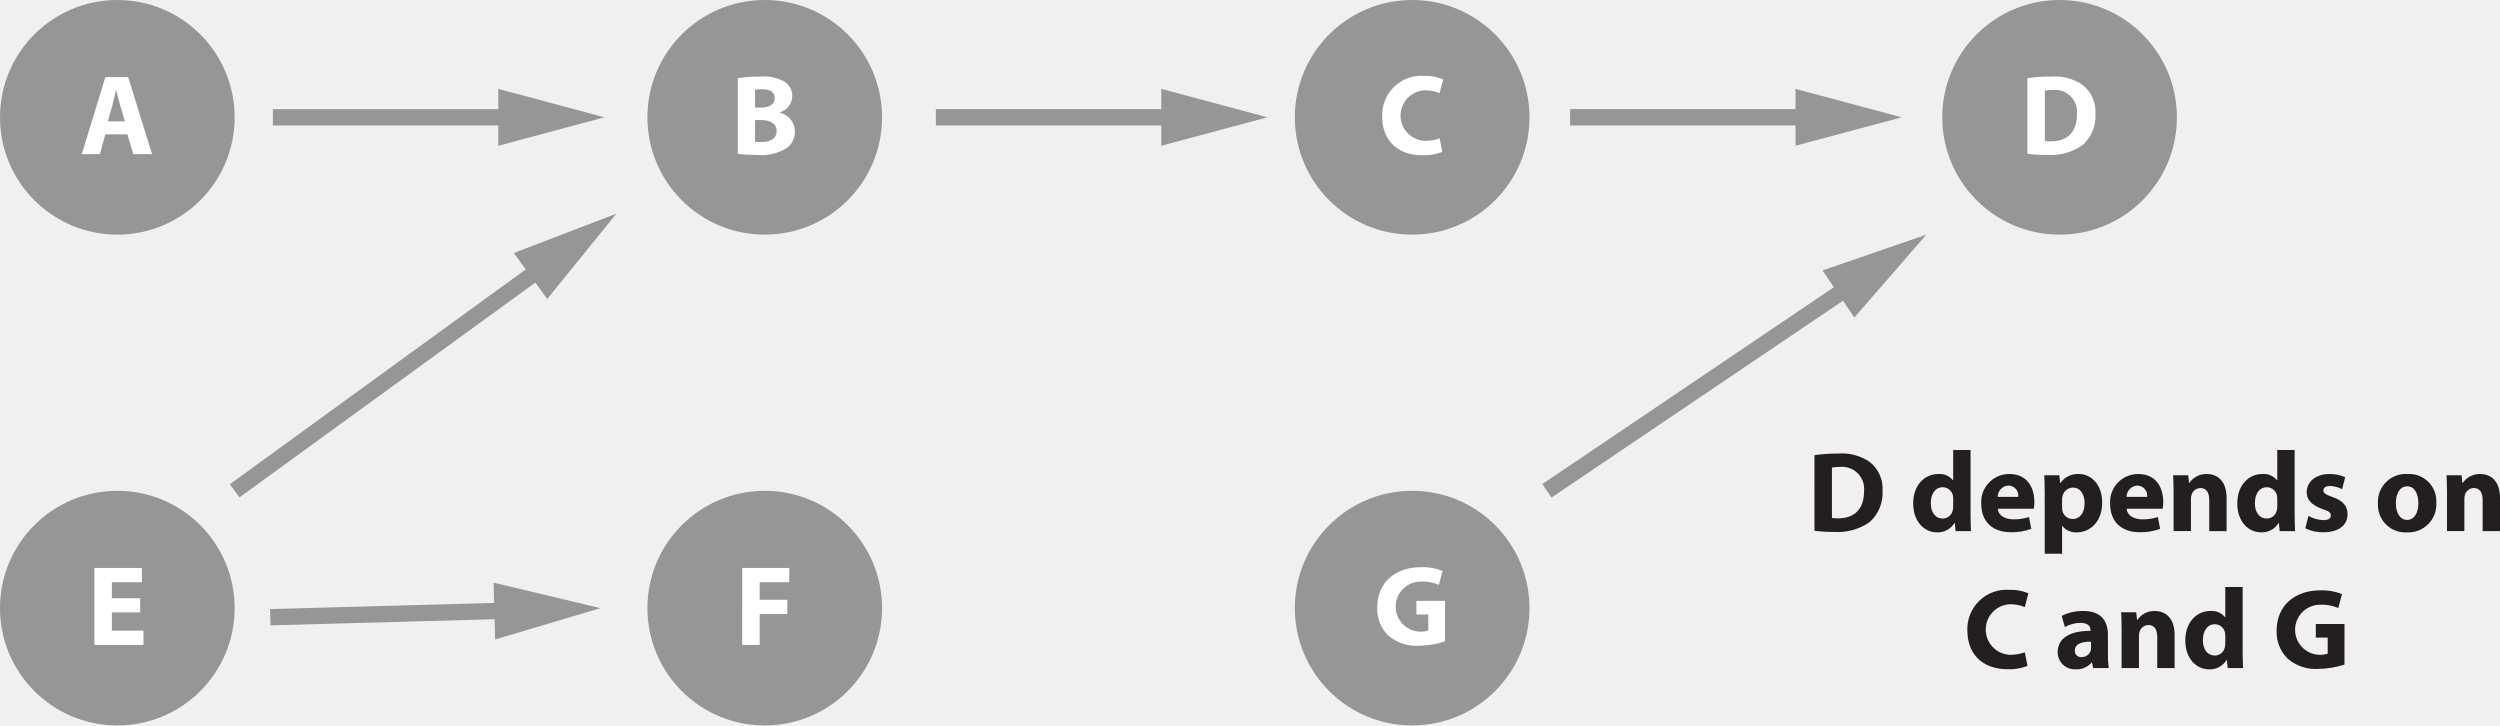
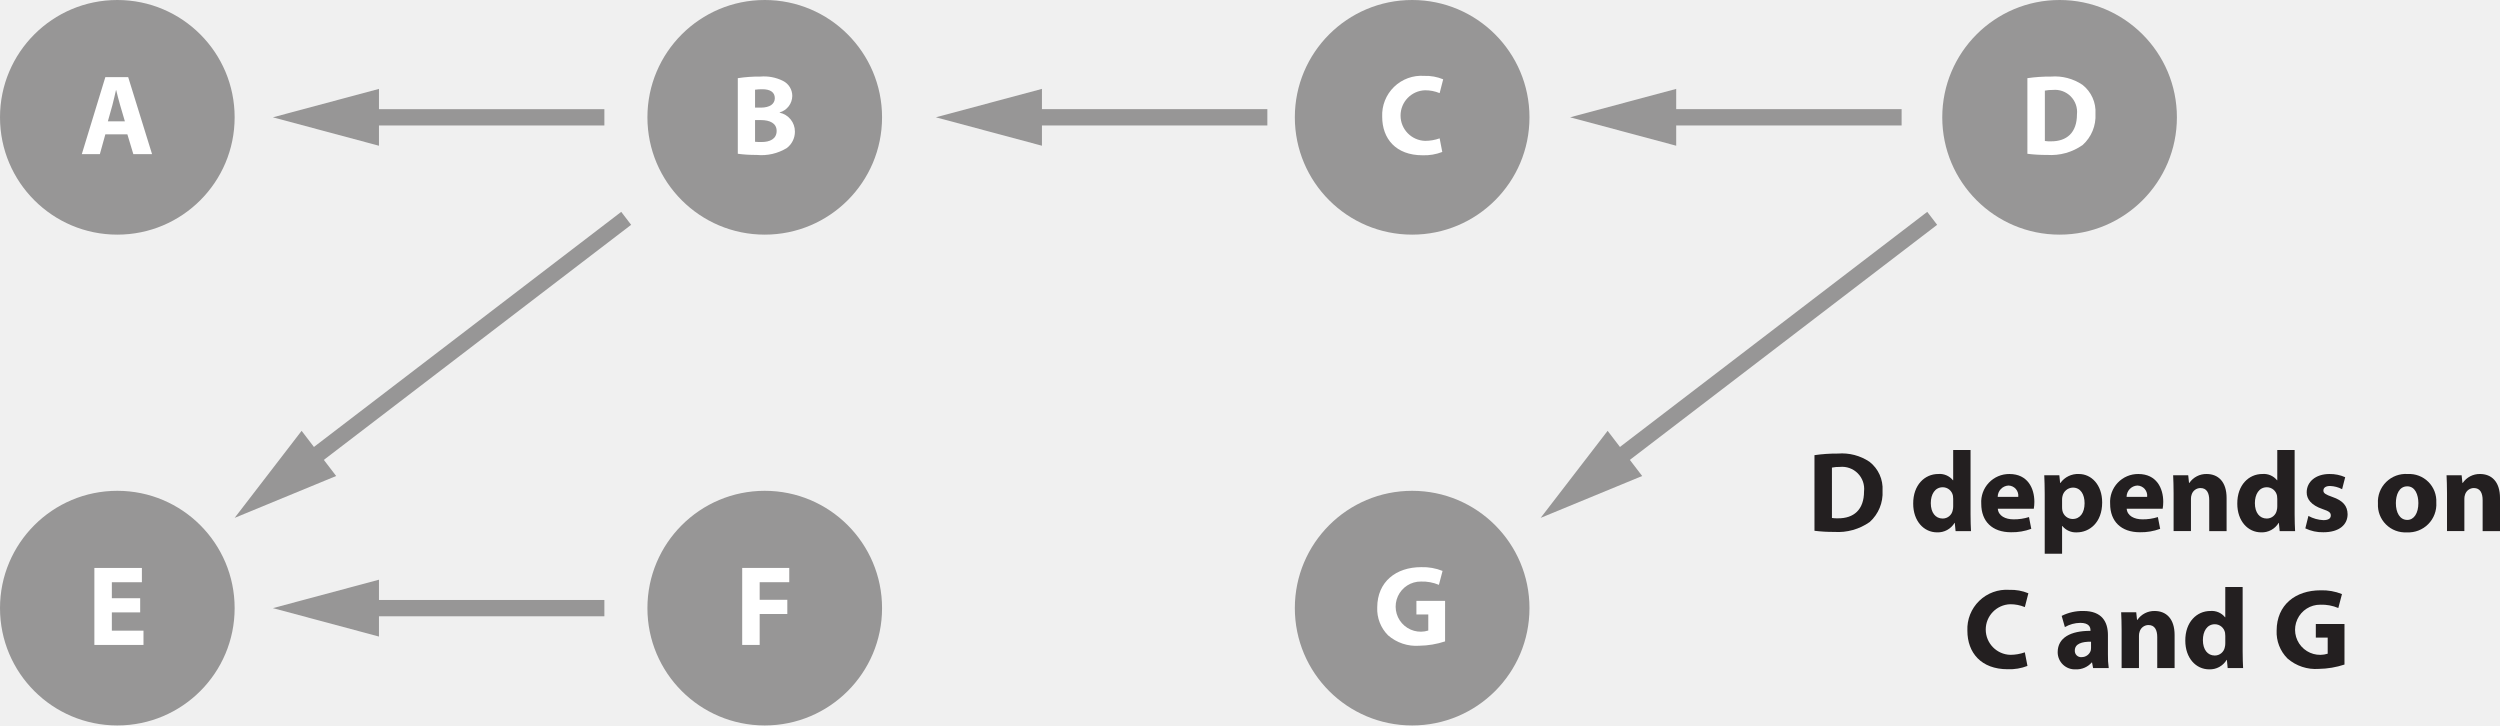
<svg xmlns="http://www.w3.org/2000/svg" viewBox="0 0 306.595 88.968">
  <defs>
-     <style>.a{fill:#979696;}.b{fill:#fff;}.c{fill:none;stroke:#979696;stroke-miterlimit:10;stroke-width:2px;}.d{fill:#231f20;}</style>
+     <style>.a{fill:#fff;}.b{fill:none;stroke:#979696;stroke-miterlimit:10;stroke-width:2px;}.c{fill:#979696;}.d{fill:#231f20;}</style>
  </defs>
-   <circle class="a" cx="14.388" cy="14.388" r="14.388" />
-   <circle class="a" cx="173.184" cy="14.388" r="14.388" />
-   <circle class="a" cx="252.583" cy="14.388" r="14.388" />
-   <circle class="a" cx="93.786" cy="14.388" r="14.388" />
-   <circle class="a" cx="14.388" cy="74.58" r="14.388" />
-   <circle class="a" cx="93.786" cy="74.58" r="14.388" />
-   <circle class="a" cx="173.184" cy="74.58" r="14.388" />
-   <line class="b" x1="28.776" y1="60.192" x2="75.59" y2="26.204" />
-   <line class="c" x1="28.776" y1="60.192" x2="66.987" y2="32.45" />
-   <polygon class="a" points="67.111 36.668 75.59 26.204 63.014 31.026 67.111 36.668" />
-   <line class="b" x1="114.773" y1="14.387" x2="155.426" y2="14.386" />
-   <line class="c" x1="114.773" y1="14.387" x2="144.795" y2="14.386" />
-   <polygon class="a" points="142.417 17.872 155.426 14.386 142.417 10.9 142.417 17.872" />
-   <line class="b" x1="33.467" y1="14.388" x2="74.12" y2="14.387" />
-   <line class="c" x1="33.467" y1="14.388" x2="63.489" y2="14.388" />
-   <polygon class="a" points="61.111 17.874 74.12 14.387 61.111 10.901 61.111 17.874" />
-   <line class="b" x1="192.557" y1="14.387" x2="233.21" y2="14.386" />
-   <line class="c" x1="192.557" y1="14.387" x2="222.579" y2="14.386" />
-   <polygon class="a" points="220.201 17.872 233.21 14.386 220.201 10.9 220.201 17.872" />
-   <line class="b" x1="33.15" y1="75.693" x2="73.631" y2="74.58" />
-   <line class="c" x1="33.15" y1="75.693" x2="63.003" y2="74.872" />
-   <polygon class="a" points="60.722 78.422 73.631 74.58 60.531 71.452 60.722 78.422" />
-   <line class="b" x1="189.712" y1="60.192" x2="236.243" y2="28.776" />
-   <line class="c" x1="189.712" y1="60.192" x2="227.432" y2="34.724" />
-   <polygon class="a" points="227.412 38.944 236.243 28.776 223.51 33.166 227.412 38.944" />
-   <path class="b" d="M214.778,311.192l-.672,2.424h-2.213l2.885-9.441h2.802l2.927,9.441h-2.297l-.729-2.424Zm2.396-1.597-.588-2.003c-.168-.561-.336-1.261-.476-1.821h-.028c-.14.561-.28,1.275-.434,1.821l-.561,2.003Z" transform="translate(-201.8592 -294.7143)" />
-   <path class="b" d="M378.737,313.35a6.087,6.087,0,0,1-2.424.406c-3.264,0-4.944-2.031-4.944-4.721a4.813,4.813,0,0,1,5.154-5.015,5.56,5.56,0,0,1,2.325.421l-.434,1.694a4.624,4.624,0,0,0-1.793-.35,3.104,3.104,0,0,0,.014,6.205,5.341,5.341,0,0,0,1.779-.309Z" transform="translate(-201.8592 -294.7143)" />
-   <path class="b" d="M450.494,304.301a19.062,19.062,0,0,1,2.886-.196,6.074,6.074,0,0,1,3.866,1.009,4.178,4.178,0,0,1,1.597,3.558,4.786,4.786,0,0,1-1.569,3.824,6.772,6.772,0,0,1-4.356,1.219,18.625,18.625,0,0,1-2.423-.14Zm2.144,7.704a3.923,3.923,0,0,0,.742.042c1.933.015,3.193-1.051,3.193-3.306a2.708,2.708,0,0,0-2.97-2.997,4.435,4.435,0,0,0-.966.084Z" transform="translate(-201.8592 -294.7143)" />
-   <path class="b" d="M292.342,304.301a16.986,16.986,0,0,1,2.76-.196,5.215,5.215,0,0,1,2.788.532,2.055,2.055,0,0,1,1.134,1.849,2.134,2.134,0,0,1-1.555,2.018v.027a2.364,2.364,0,0,1,1.877,2.326,2.515,2.515,0,0,1-.98,2.003,5.962,5.962,0,0,1-3.712.854,16.46,16.46,0,0,1-2.312-.141Zm2.115,3.613h.701c1.121,0,1.723-.462,1.723-1.162,0-.715-.546-1.093-1.513-1.093a5.933,5.933,0,0,0-.911.056Zm0,4.188a6.67,6.67,0,0,0,.827.028c.966,0,1.821-.364,1.821-1.359,0-.952-.854-1.33-1.919-1.33H294.457Z" transform="translate(-201.8592 -294.7143)" />
-   <path class="b" d="M219.05,369.816h-3.474v2.241h3.88v1.751h-6.023v-9.441h5.827v1.751h-3.684v1.961h3.474Z" transform="translate(-201.8592 -294.7143)" />
-   <path class="b" d="M292.881,364.367h5.771v1.751h-3.628v2.157h3.39v1.737h-3.39v3.796h-2.144Z" transform="translate(-201.8592 -294.7143)" />
-   <path class="b" d="M379.08,373.374a10.566,10.566,0,0,1-3.151.532,5.262,5.262,0,0,1-3.839-1.275,4.566,4.566,0,0,1-1.33-3.432c.014-3.138,2.297-4.931,5.393-4.931a6.509,6.509,0,0,1,2.619.462l-.448,1.709a5.227,5.227,0,0,0-2.199-.406,3.076,3.076,0,1,0,.896,6.009v-1.975h-1.456v-1.667h3.516Z" transform="translate(-201.8592 -294.7143)" />
+   <line class="a" x1="76.794" y1="26.776" x2="28.776" y2="63.51" />
+   <line class="b" x1="76.794" y1="26.776" x2="37.219" y2="57.051" />
+   <polygon class="c" points="36.989 52.837 28.776 63.51 41.226 58.375 36.989 52.837" />
+   <line class="a" x1="236.96" y1="26.776" x2="188.942" y2="63.51" />
+   <line class="b" x1="236.96" y1="26.776" x2="197.386" y2="57.051" />
+   <polygon class="c" points="197.156 52.837 188.942 63.51 201.393 58.375 197.156 52.837" />
+   <line class="a" x1="233.21" y1="14.387" x2="192.557" y2="14.386" />
+   <line class="b" x1="233.21" y1="14.387" x2="203.188" y2="14.386" />
+   <polygon class="c" points="205.566 10.9 192.557 14.386 205.566 17.872 205.566 10.9" />
+   <line class="a" x1="74.12" y1="14.388" x2="33.467" y2="14.387" />
+   <line class="b" x1="74.12" y1="14.388" x2="44.098" y2="14.388" />
+   <polygon class="c" points="46.476 10.901 33.467 14.387 46.476 17.874 46.476 10.901" />
+   <line class="a" x1="74.12" y1="74.58" x2="33.467" y2="74.579" />
+   <line class="b" x1="74.12" y1="74.58" x2="44.098" y2="74.58" />
+   <polygon class="c" points="46.476 71.093 33.467 74.579 46.476 78.066 46.476 71.093" />
+   <line class="a" x1="155.426" y1="14.387" x2="114.773" y2="14.386" />
+   <line class="b" x1="155.426" y1="14.387" x2="125.405" y2="14.386" />
+   <polygon class="c" points="127.782 10.9 114.773 14.386 127.782 17.872 127.782 10.9" />
+   <circle class="c" cx="14.388" cy="14.388" r="14.388" />
+   <circle class="c" cx="173.184" cy="14.388" r="14.388" />
+   <circle class="c" cx="252.583" cy="14.388" r="14.388" />
+   <circle class="c" cx="93.786" cy="14.388" r="14.388" />
+   <circle class="c" cx="14.388" cy="74.58" r="14.388" />
+   <circle class="c" cx="93.786" cy="74.58" r="14.388" />
+   <circle class="c" cx="173.184" cy="74.58" r="14.388" />
+   <path class="a" d="M214.778,311.192l-.672,2.424h-2.213l2.885-9.441h2.802l2.927,9.441h-2.297l-.729-2.424Zm2.396-1.597-.588-2.003c-.168-.561-.336-1.261-.476-1.821h-.028c-.14.561-.28,1.275-.434,1.821l-.561,2.003Z" transform="translate(-201.8592 -294.7143)" />
+   <path class="a" d="M378.737,313.35a6.087,6.087,0,0,1-2.424.406c-3.264,0-4.944-2.031-4.944-4.721a4.813,4.813,0,0,1,5.154-5.015,5.56,5.56,0,0,1,2.325.421l-.434,1.694a4.624,4.624,0,0,0-1.793-.35,3.104,3.104,0,0,0,.014,6.205,5.341,5.341,0,0,0,1.779-.309Z" transform="translate(-201.8592 -294.7143)" />
+   <path class="a" d="M450.494,304.301a19.062,19.062,0,0,1,2.886-.196,6.074,6.074,0,0,1,3.866,1.009,4.178,4.178,0,0,1,1.597,3.558,4.786,4.786,0,0,1-1.569,3.824,6.772,6.772,0,0,1-4.356,1.219,18.625,18.625,0,0,1-2.423-.14Zm2.144,7.704a3.923,3.923,0,0,0,.742.042c1.933.015,3.193-1.051,3.193-3.306a2.708,2.708,0,0,0-2.97-2.997,4.436,4.436,0,0,0-.966.084Z" transform="translate(-201.8592 -294.7143)" />
+   <path class="a" d="M292.342,304.301a16.986,16.986,0,0,1,2.76-.196,5.215,5.215,0,0,1,2.788.532,2.055,2.055,0,0,1,1.134,1.849,2.134,2.134,0,0,1-1.555,2.018v.027a2.364,2.364,0,0,1,1.877,2.326,2.515,2.515,0,0,1-.98,2.003,5.962,5.962,0,0,1-3.712.854,16.46,16.46,0,0,1-2.312-.141Zm2.115,3.613h.701c1.121,0,1.723-.462,1.723-1.162,0-.715-.546-1.093-1.513-1.093a5.933,5.933,0,0,0-.911.056Zm0,4.188a6.67,6.67,0,0,0,.827.028c.966,0,1.821-.364,1.821-1.359,0-.952-.854-1.33-1.919-1.33H294.457Z" transform="translate(-201.8592 -294.7143)" />
+   <path class="a" d="M219.05,369.816h-3.474v2.241h3.88v1.751h-6.023v-9.441h5.827v1.751h-3.684v1.961h3.474Z" transform="translate(-201.8592 -294.7143)" />
+   <path class="a" d="M292.881,364.367h5.771v1.751h-3.628v2.157h3.39v1.737h-3.39v3.796h-2.144Z" transform="translate(-201.8592 -294.7143)" />
+   <path class="a" d="M379.08,373.374a10.566,10.566,0,0,1-3.151.532,5.262,5.262,0,0,1-3.839-1.275,4.566,4.566,0,0,1-1.33-3.432c.014-3.138,2.297-4.931,5.393-4.931a6.509,6.509,0,0,1,2.619.462l-.448,1.709a5.227,5.227,0,0,0-2.199-.406,3.076,3.076,0,1,0,.896,6.009v-1.975h-1.456v-1.667h3.516Z" transform="translate(-201.8592 -294.7143)" />
  <path class="d" d="M424.382,350.534a19.058,19.058,0,0,1,2.885-.196,6.072,6.072,0,0,1,3.866,1.009,4.177,4.177,0,0,1,1.598,3.558,4.79,4.79,0,0,1-1.569,3.824,6.775,6.775,0,0,1-4.356,1.219,18.516,18.516,0,0,1-2.423-.14Zm2.143,7.704a3.934,3.934,0,0,0,.742.042c1.934.014,3.194-1.051,3.194-3.306a2.708,2.708,0,0,0-2.97-2.998,4.447,4.447,0,0,0-.967.084Z" transform="translate(-201.8592 -294.7143)" />
  <path class="d" d="M443.523,349.903v7.9c0,.77.028,1.583.056,2.045h-1.891l-.099-1.009h-.027a2.392,2.392,0,0,1-2.144,1.163c-1.625,0-2.928-1.387-2.928-3.516-.014-2.311,1.429-3.642,3.068-3.642a2.087,2.087,0,0,1,1.807.77h.028v-3.712Zm-2.129,5.995a3.515,3.515,0,0,0-.028-.378,1.279,1.279,0,0,0-1.247-1.051c-.966,0-1.471.869-1.471,1.947,0,1.163.574,1.891,1.457,1.891a1.246,1.246,0,0,0,1.232-1.022,1.812,1.812,0,0,0,.057-.49Z" transform="translate(-201.8592 -294.7143)" />
  <path class="d" d="M446.866,357.103c.07.883.938,1.303,1.934,1.303a6.028,6.028,0,0,0,1.891-.28l.28,1.443a6.758,6.758,0,0,1-2.479.42c-2.325,0-3.656-1.345-3.656-3.488a3.431,3.431,0,0,1,3.46-3.656c2.214,0,3.054,1.723,3.054,3.418a5.012,5.012,0,0,1-.07.84Zm2.508-1.457a1.237,1.237,0,0,0-1.205-1.387,1.397,1.397,0,0,0-1.316,1.387Z" transform="translate(-201.8592 -294.7143)" />
  <path class="d" d="M452.619,355.296c0-.896-.028-1.667-.056-2.297h1.849l.098.953h.028a2.629,2.629,0,0,1,2.283-1.107c1.499,0,2.844,1.303,2.844,3.488,0,2.494-1.583,3.67-3.109,3.67a2.127,2.127,0,0,1-1.779-.785h-.028v3.404h-2.129Zm2.129,1.611a2.17,2.17,0,0,0,.042.448,1.29,1.29,0,0,0,1.247,1.008c.925,0,1.471-.771,1.471-1.933,0-1.092-.49-1.919-1.442-1.919a1.339,1.339,0,0,0-1.275,1.079,1.683,1.683,0,0,0-.042.378Z" transform="translate(-201.8592 -294.7143)" />
  <path class="d" d="M462.672,357.103c.07.883.938,1.303,1.934,1.303a6.033,6.033,0,0,0,1.891-.28l.28,1.443a6.758,6.758,0,0,1-2.479.42c-2.325,0-3.656-1.345-3.656-3.488a3.431,3.431,0,0,1,3.46-3.656c2.214,0,3.054,1.723,3.054,3.418a5.012,5.012,0,0,1-.07.84Zm2.508-1.457a1.237,1.237,0,0,0-1.205-1.387,1.397,1.397,0,0,0-1.316,1.387Z" transform="translate(-201.8592 -294.7143)" />
  <path class="d" d="M468.425,355.184c0-.854-.028-1.583-.056-2.185h1.849l.098.938h.042a2.508,2.508,0,0,1,2.115-1.093c1.401,0,2.451.925,2.451,2.942v4.062h-2.129v-3.796c0-.883-.308-1.485-1.078-1.485a1.137,1.137,0,0,0-1.079.798,1.469,1.469,0,0,0-.084.532v3.95H468.425Z" transform="translate(-201.8592 -294.7143)" />
  <path class="d" d="M483.269,349.903v7.9c0,.77.028,1.583.056,2.045h-1.891l-.099-1.009h-.027a2.392,2.392,0,0,1-2.144,1.163c-1.625,0-2.928-1.387-2.928-3.516-.014-2.311,1.429-3.642,3.068-3.642a2.087,2.087,0,0,1,1.807.77h.028v-3.712Zm-2.129,5.995a3.515,3.515,0,0,0-.028-.378,1.279,1.279,0,0,0-1.247-1.051c-.966,0-1.471.869-1.471,1.947,0,1.163.574,1.891,1.457,1.891a1.246,1.246,0,0,0,1.232-1.022,1.812,1.812,0,0,0,.057-.49Z" transform="translate(-201.8592 -294.7143)" />
  <path class="d" d="M484.959,357.986a4.162,4.162,0,0,0,1.835.518c.644,0,.91-.224.91-.574s-.21-.519-1.009-.785c-1.414-.476-1.961-1.247-1.947-2.059,0-1.274,1.093-2.241,2.788-2.241a4.588,4.588,0,0,1,1.933.393l-.378,1.471a3.358,3.358,0,0,0-1.484-.393c-.519,0-.812.21-.812.561,0,.322.266.49,1.106.784,1.303.448,1.849,1.107,1.863,2.115,0,1.275-1.009,2.213-2.97,2.213a4.859,4.859,0,0,1-2.214-.476Z" transform="translate(-201.8592 -294.7143)" />
  <path class="d" d="M500.643,356.347a3.437,3.437,0,0,1-3.614,3.656,3.356,3.356,0,0,1-3.544-3.53,3.42,3.42,0,0,1,3.656-3.628A3.331,3.331,0,0,1,500.643,356.347Zm-4.959.07c0,1.176.49,2.059,1.401,2.059.826,0,1.358-.827,1.358-2.059,0-1.023-.393-2.06-1.358-2.06C496.062,354.357,495.684,355.408,495.684,356.417Z" transform="translate(-201.8592 -294.7143)" />
  <path class="d" d="M501.955,355.184c0-.854-.028-1.583-.056-2.185h1.849l.098.938h.042a2.508,2.508,0,0,1,2.115-1.093c1.401,0,2.451.925,2.451,2.942v4.062h-2.129v-3.796c0-.883-.308-1.485-1.078-1.485a1.137,1.137,0,0,0-1.079.798,1.469,1.469,0,0,0-.084.532v3.95h-2.129Z" transform="translate(-201.8592 -294.7143)" />
  <path class="d" d="M450.503,376.382a6.083,6.083,0,0,1-2.424.406c-3.264,0-4.944-2.031-4.944-4.721a4.813,4.813,0,0,1,5.155-5.015,5.566,5.566,0,0,1,2.325.42l-.435,1.695a4.614,4.614,0,0,0-1.793-.35,3.104,3.104,0,0,0,.014,6.205,5.337,5.337,0,0,0,1.779-.308Z" transform="translate(-201.8592 -294.7143)" />
  <path class="d" d="M458.552,376.648l-.127-.687h-.042a2.467,2.467,0,0,1-1.961.841,2.1,2.1,0,0,1-2.213-2.102c0-1.779,1.597-2.633,4.021-2.619v-.098c0-.364-.196-.882-1.247-.882a3.85,3.85,0,0,0-1.891.518l-.393-1.373a5.656,5.656,0,0,1,2.661-.603c2.283,0,3.012,1.345,3.012,2.956v2.381a10.573,10.573,0,0,0,.099,1.667Zm-.253-3.236c-1.12-.014-1.988.252-1.988,1.079a.764.764,0,0,0,.84.812,1.163,1.163,0,0,0,1.106-.784,1.514,1.514,0,0,0,.042-.364Z" transform="translate(-201.8592 -294.7143)" />
  <path class="d" d="M462.049,371.984c0-.855-.028-1.583-.056-2.185h1.849l.098.938h.042a2.508,2.508,0,0,1,2.115-1.093c1.401,0,2.451.925,2.451,2.942v4.062H466.419v-3.796c0-.883-.308-1.485-1.078-1.485a1.137,1.137,0,0,0-1.079.798,1.469,1.469,0,0,0-.084.532v3.95h-2.129Z" transform="translate(-201.8592 -294.7143)" />
  <path class="d" d="M476.893,366.703v7.9c0,.77.028,1.583.056,2.045h-1.891l-.099-1.009h-.027a2.392,2.392,0,0,1-2.144,1.163c-1.625,0-2.928-1.387-2.928-3.516-.014-2.311,1.429-3.642,3.068-3.642a2.087,2.087,0,0,1,1.807.771h.028v-3.712Zm-2.129,5.995a3.515,3.515,0,0,0-.028-.378,1.279,1.279,0,0,0-1.247-1.051c-.966,0-1.471.869-1.471,1.947,0,1.163.574,1.891,1.457,1.891A1.246,1.246,0,0,0,474.707,374.085a1.812,1.812,0,0,0,.057-.49Z" transform="translate(-201.8592 -294.7143)" />
  <path class="d" d="M489.381,376.214a10.566,10.566,0,0,1-3.151.532,5.26,5.26,0,0,1-3.838-1.275,4.567,4.567,0,0,1-1.331-3.432c.014-3.138,2.297-4.931,5.393-4.931a6.519,6.519,0,0,1,2.62.462l-.448,1.709a5.234,5.234,0,0,0-2.199-.406,3.076,3.076,0,1,0,.896,6.009v-1.975h-1.457v-1.667h3.516Z" transform="translate(-201.8592 -294.7143)" />
</svg>
